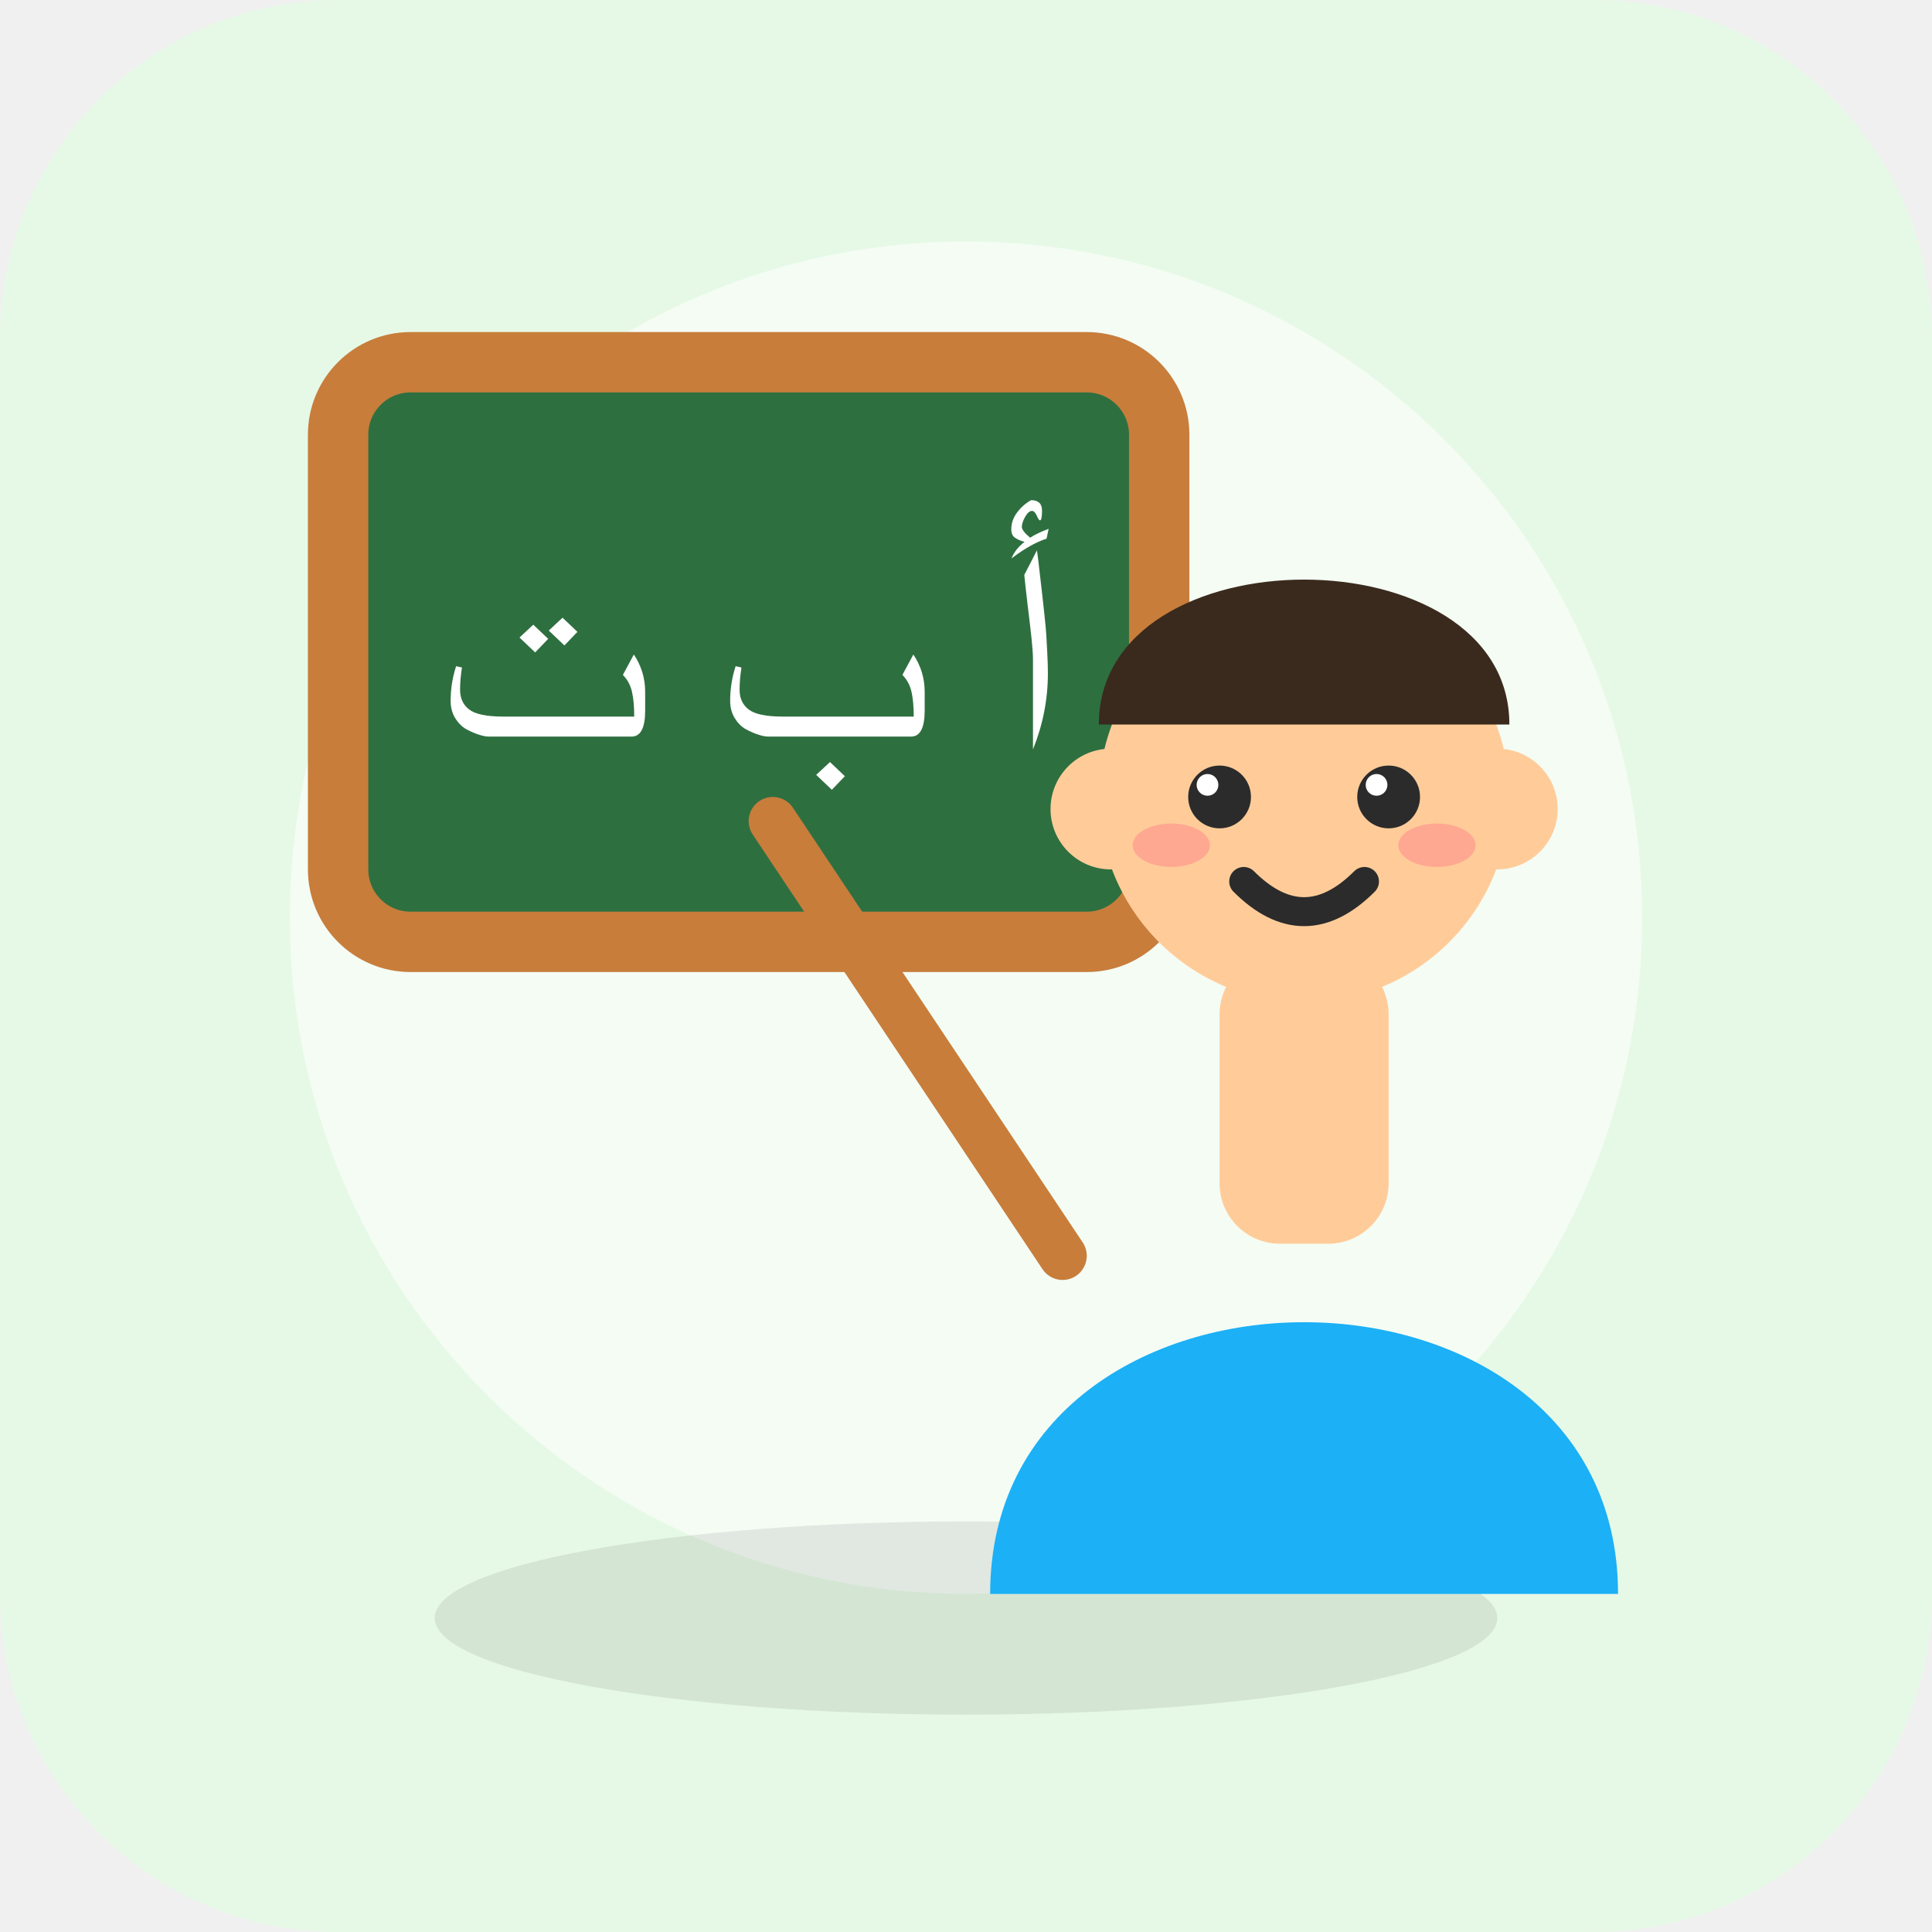
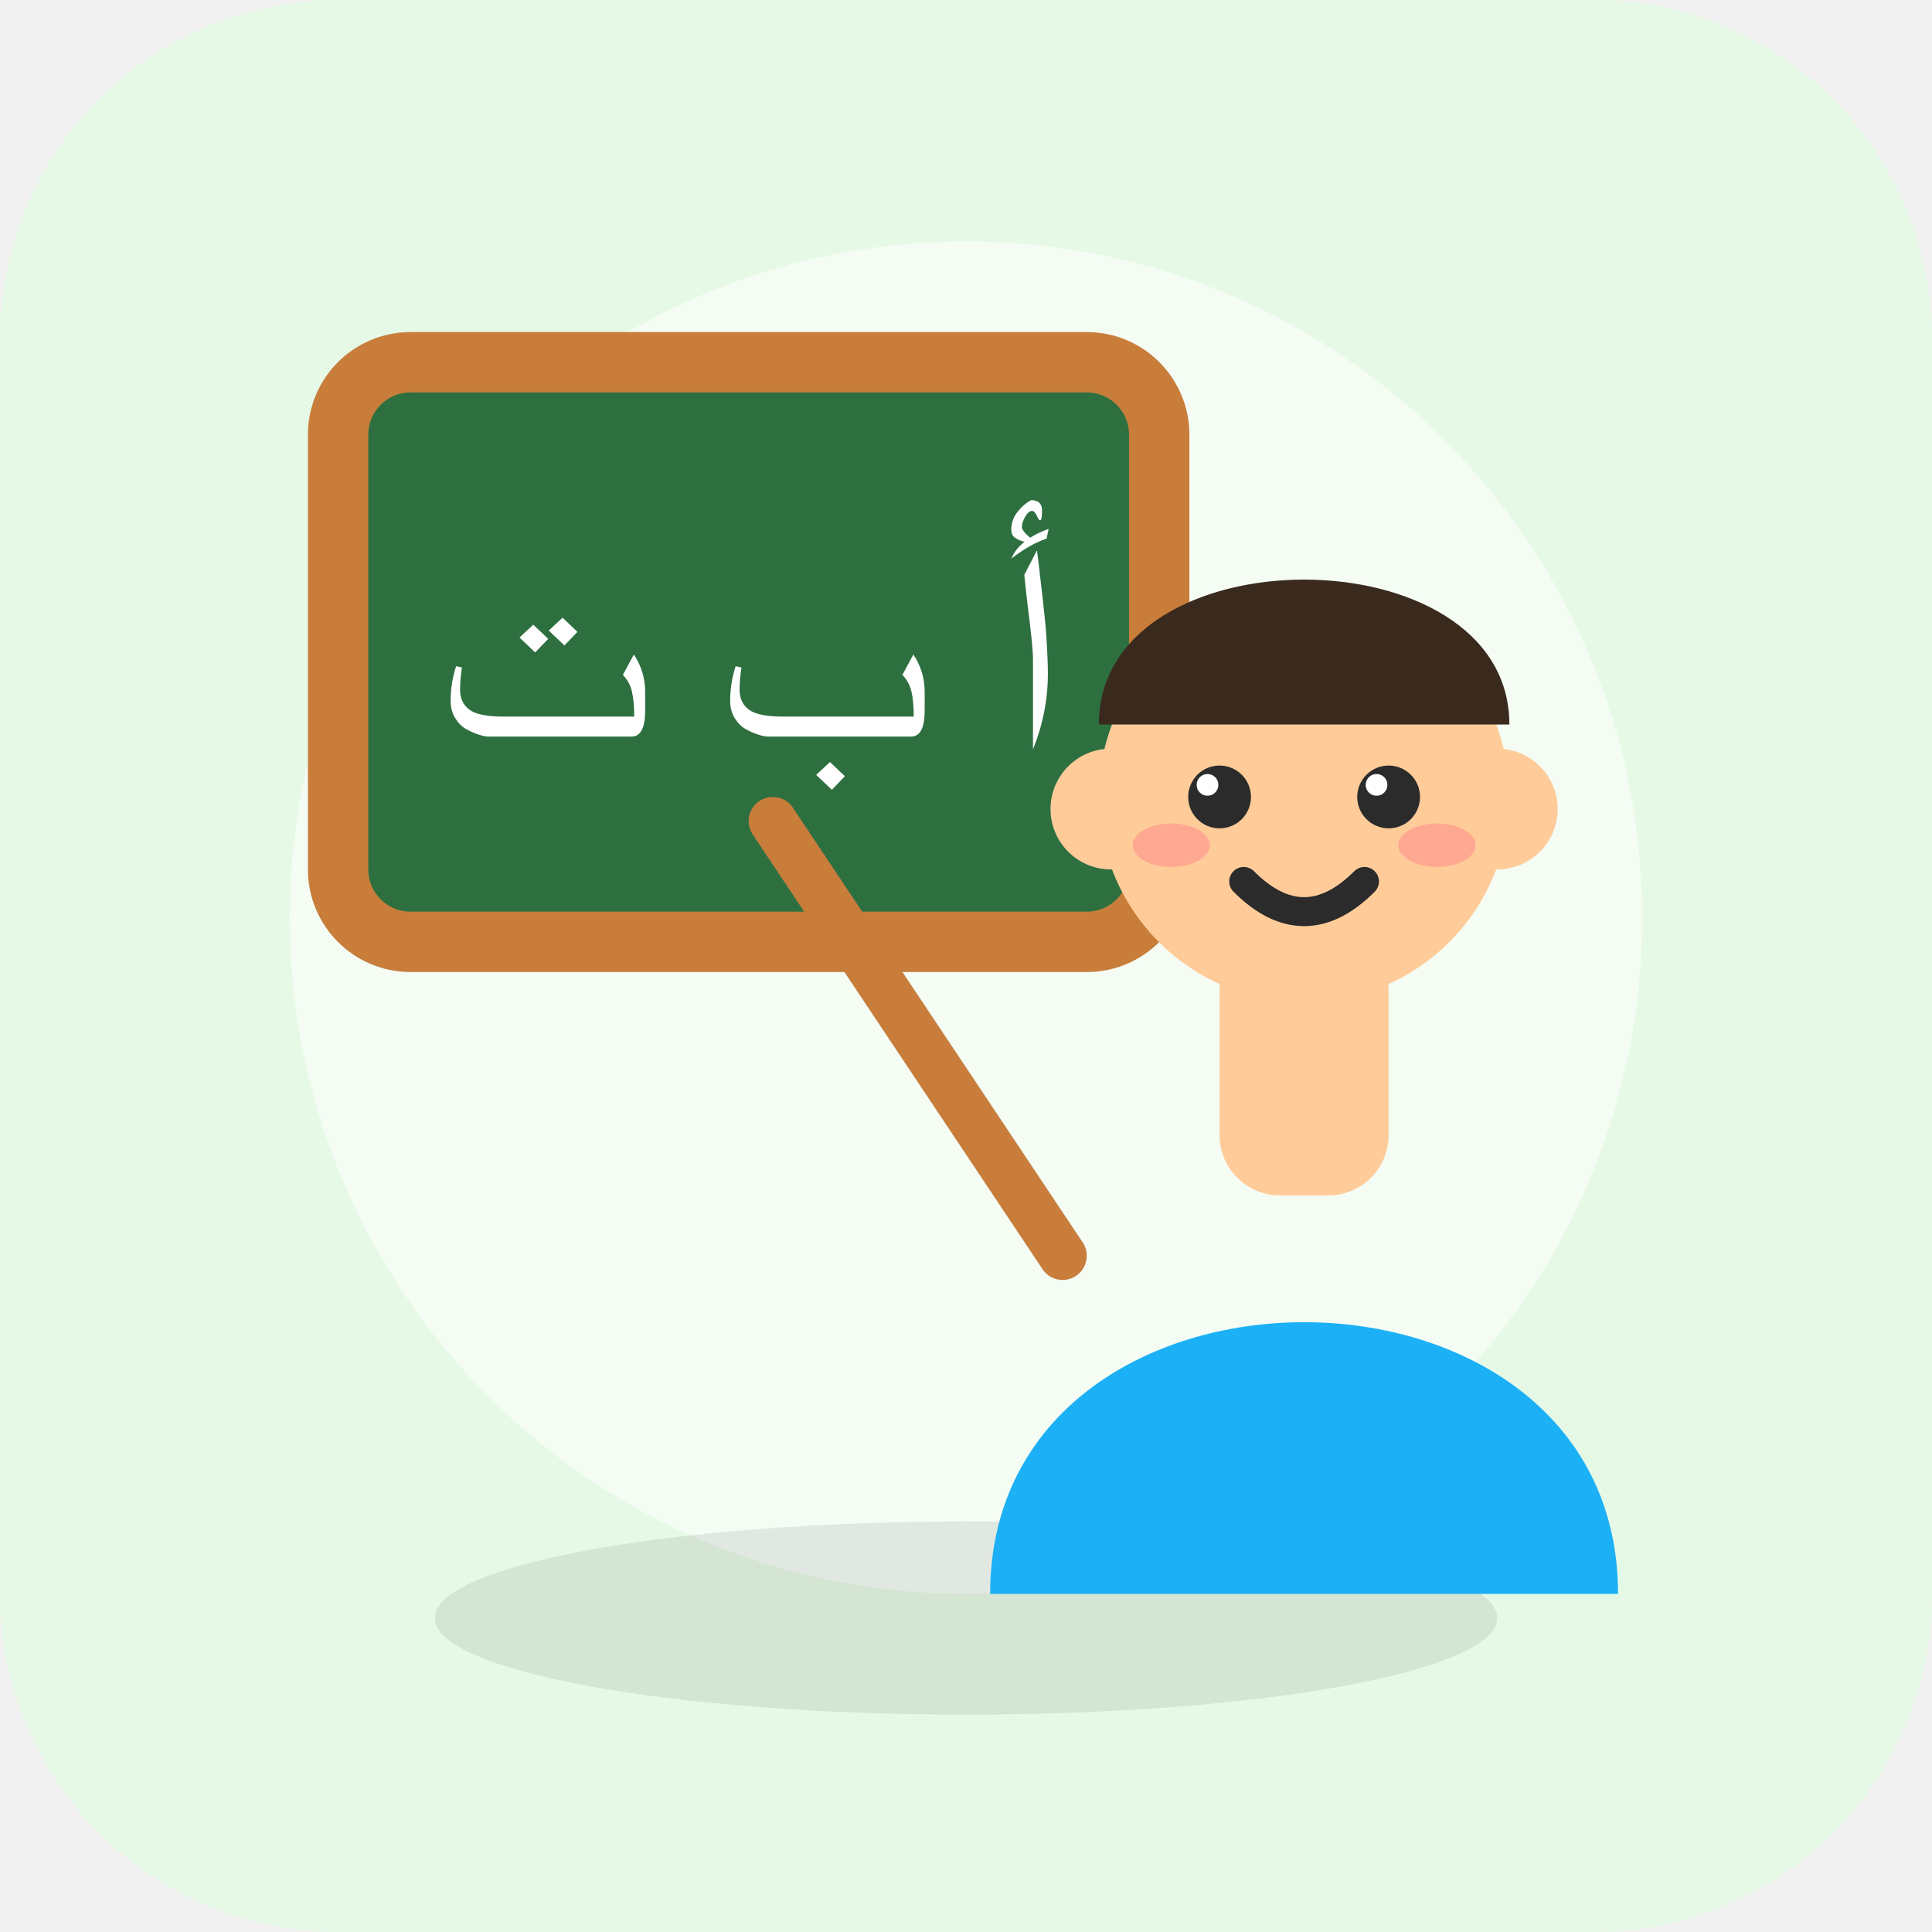
<svg xmlns="http://www.w3.org/2000/svg" viewBox="0 0 160 160" fill="none">
  <rect width="160" height="160" rx="28" fill="#E6F9E6" />
  <circle cx="80" cy="76" r="56" fill="#FFFFFF" fill-opacity="0.55" />
  <ellipse cx="80" cy="134" rx="44" ry="8" fill="rgba(0,0,0,0.08)" />
  <rect x="28" y="30" width="68" height="48" rx="6" fill="#2E6F40" stroke="#C87D3B" stroke-width="5" />
  <text x="62" y="61" text-anchor="middle" font-size="22" fill="#FFF" font-family="serif">أ ب ت</text>
-   <rect x="101" y="79" width="14" height="24" rx="5" fill="#FFCC99" />
+   <rect x="101" y="77" width="14" height="22" rx="5" fill="#FFCC99" />
  <circle cx="92" cy="67" r="5" fill="#FFCC99" />
  <circle cx="124" cy="67" r="5" fill="#FFCC99" />
  <circle cx="108" cy="66" r="17" fill="#FFCC99" />
  <path d="M91 60 C91 44 125 44 125 60 Z" fill="#3A2A1D" />
  <circle cx="101" cy="66" r="2.6" fill="#2B2B2B" />
  <circle cx="115" cy="66" r="2.6" fill="#2B2B2B" />
  <circle cx="100" cy="65" r="0.9" fill="#FFF" />
  <circle cx="114" cy="65" r="0.9" fill="#FFF" />
  <ellipse cx="97" cy="70" rx="3.2" ry="1.8" fill="#FF8A8A" opacity="0.55" />
  <ellipse cx="119" cy="70" rx="3.2" ry="1.8" fill="#FF8A8A" opacity="0.55" />
  <path d="M103 73 Q108 78 113 73" stroke="#2B2B2B" stroke-width="2.4" stroke-linecap="round" fill="none" />
  <path d="M82 132 C82 102 134 102 134 132 Z" fill="#1CB0F6" />
  <line x1="88" y1="104" x2="64" y2="68" stroke="#C87D3B" stroke-width="4" stroke-linecap="round" />
</svg>
